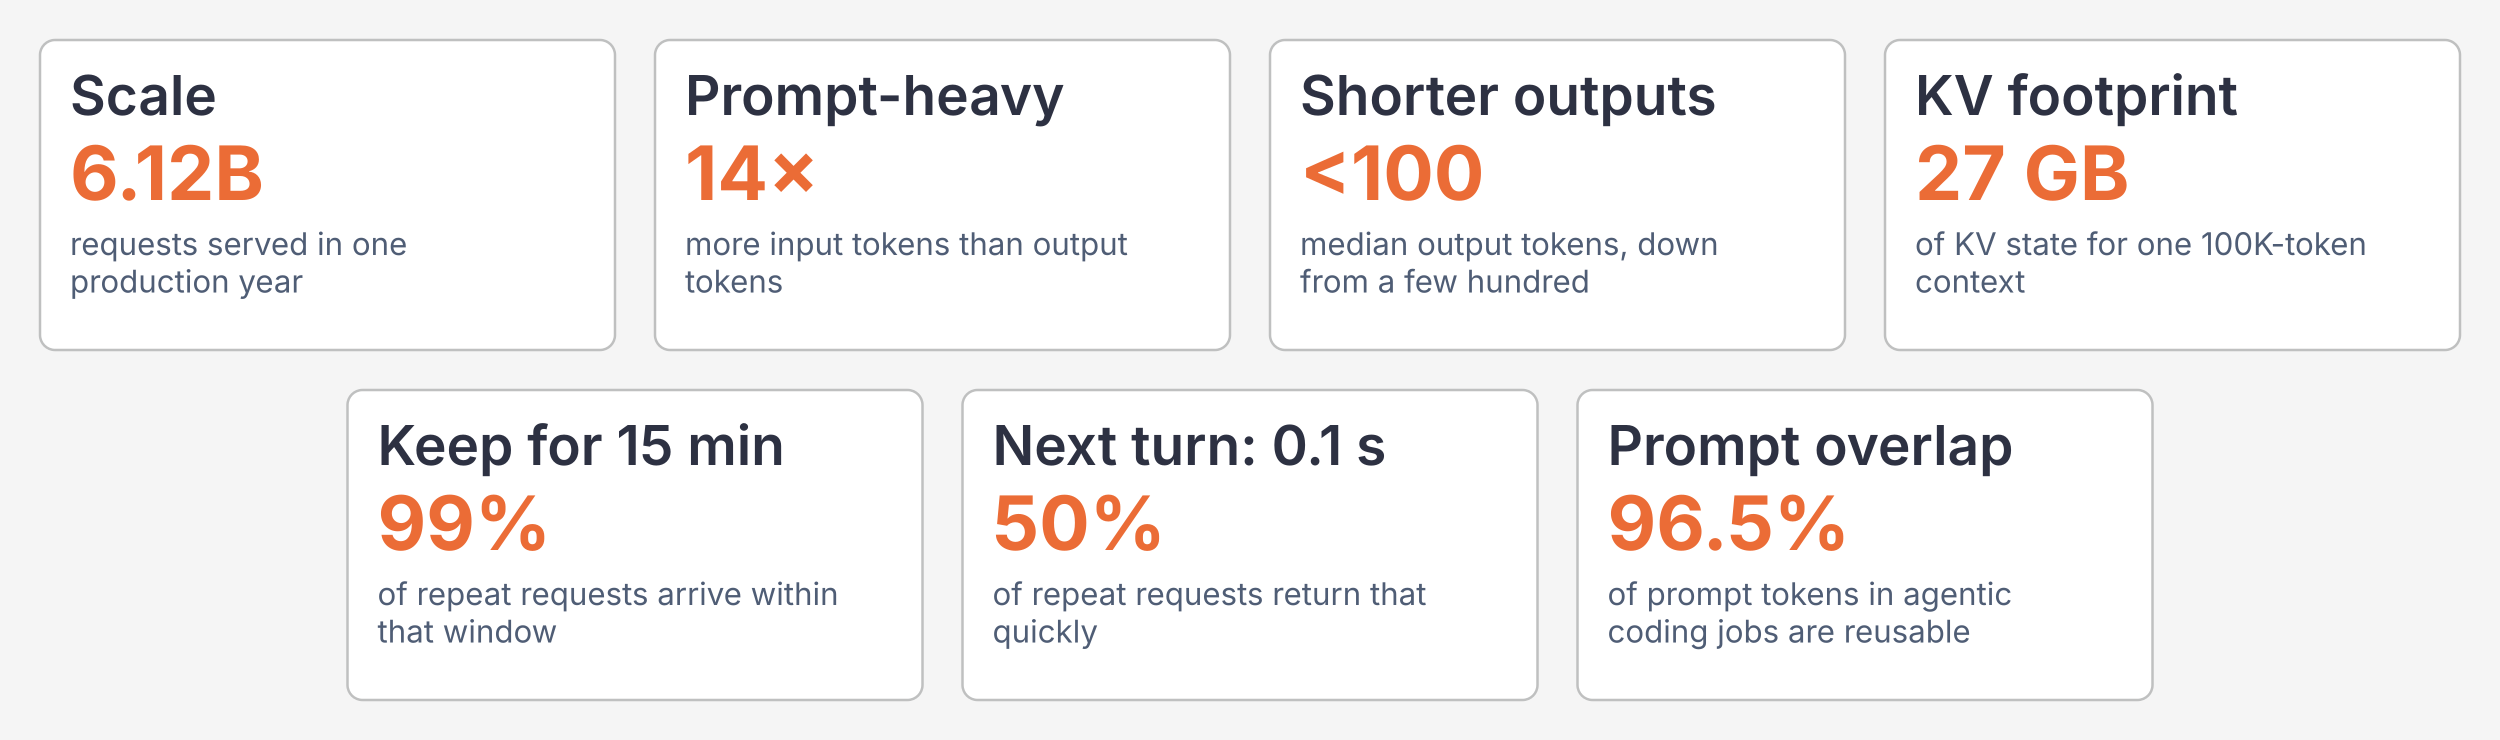
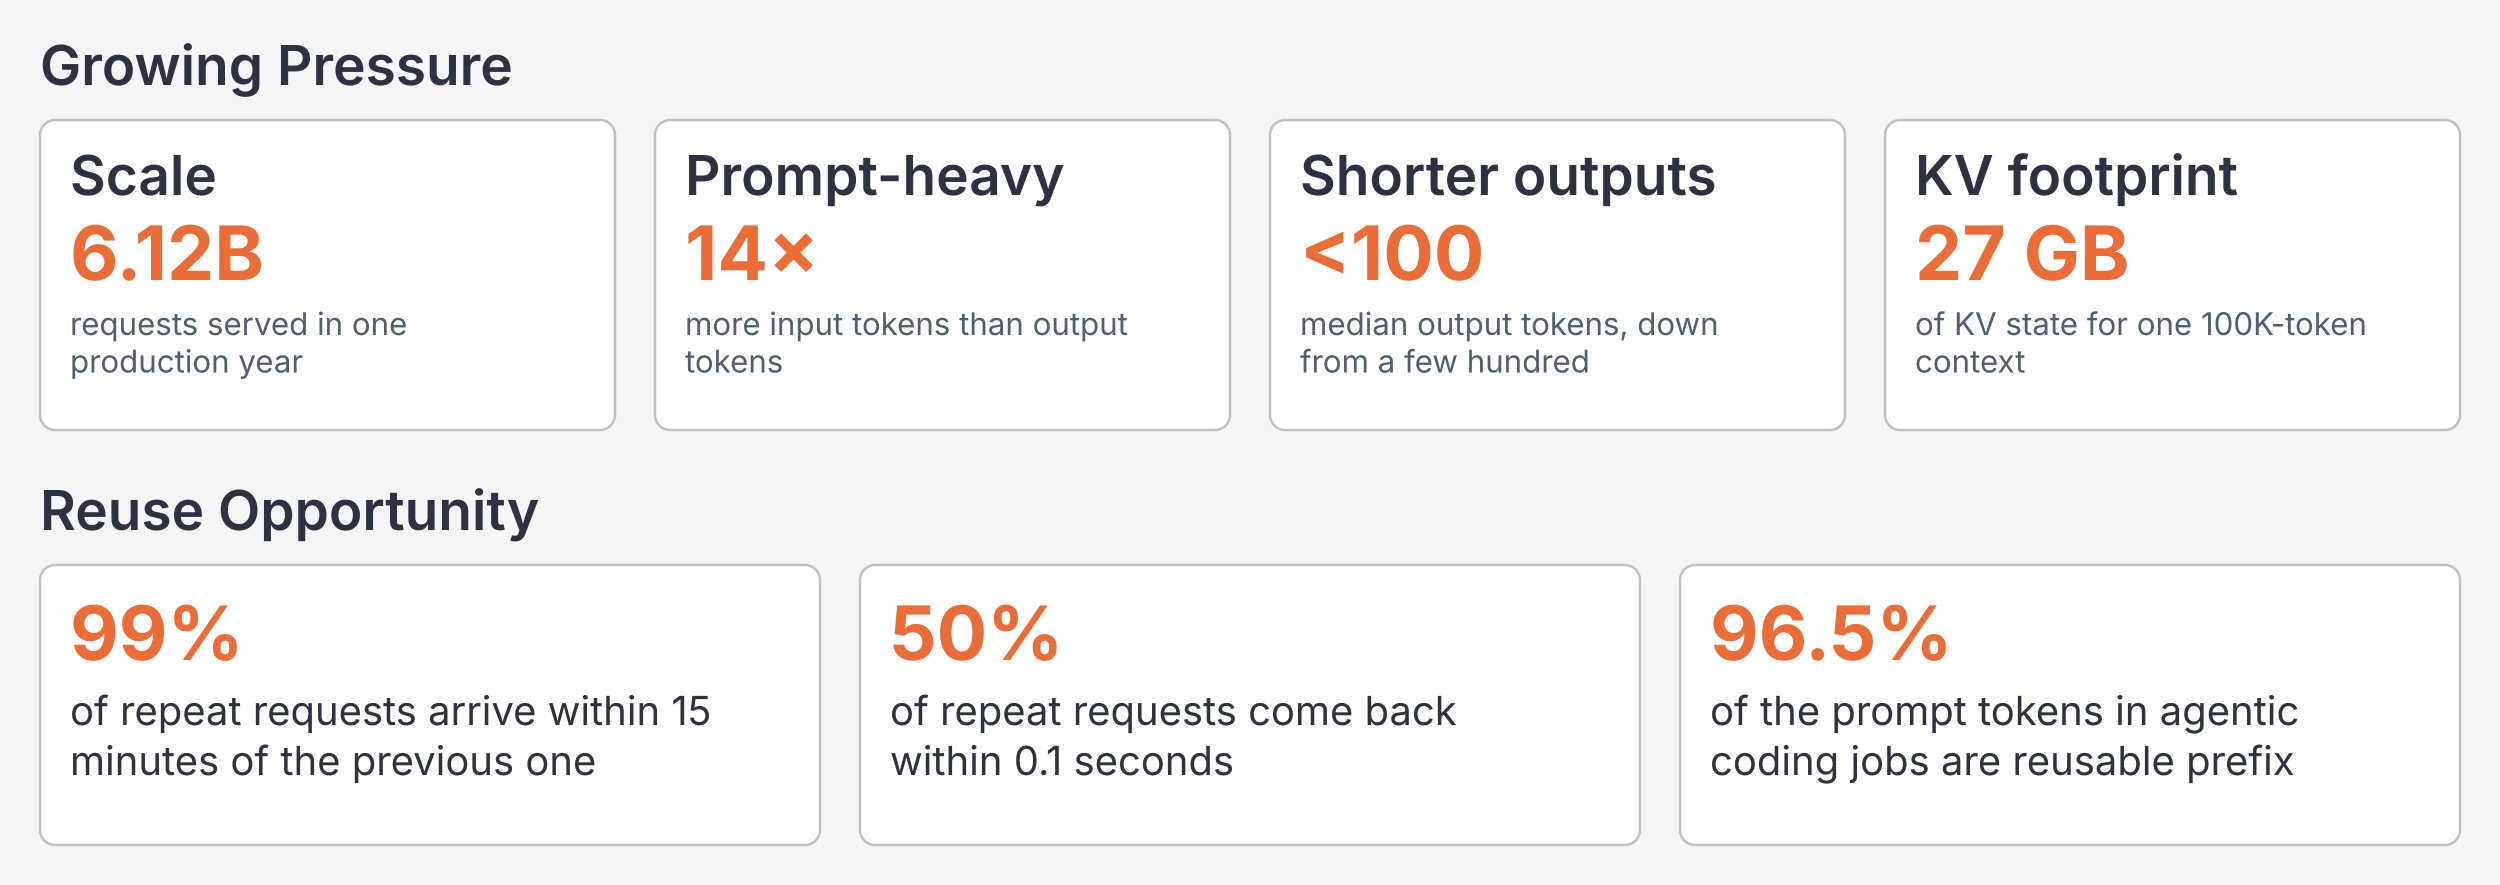
- <svg xmlns="http://www.w3.org/2000/svg" width="1000" height="296" viewBox="0 0 1000 296" font-family="'Geist','Inter',system-ui,-apple-system,'Segoe UI',sans-serif">
-   <rect width="1000" height="296" fill="#f5f5f5" />
-   <rect x="16" y="16" width="230" height="124" rx="6" fill="#ffffff" stroke="#bfc0c0" stroke-width="1" />
-   <text x="28" y="46" font-size="22" font-weight="600" fill="#2d3142">Scale</text>
-   <text x="28" y="80" font-size="30" font-weight="700" fill="#eb6c36">6.12B</text>
-   <text x="28" y="102" font-size="12.5" fill="#4f5d75">requests served in one</text>
-   <text x="28" y="117" font-size="12.5" fill="#4f5d75">production year</text>
-   <rect x="262" y="16" width="230" height="124" rx="6" fill="#ffffff" stroke="#bfc0c0" stroke-width="1" />
-   <text x="274" y="46" font-size="22" font-weight="600" fill="#2d3142">Prompt-heavy</text>
-   <text x="274" y="80" font-size="30" font-weight="700" fill="#eb6c36">14×</text>
-   <text x="274" y="102" font-size="12.5" fill="#4f5d75">more input tokens than output</text>
-   <text x="274" y="117" font-size="12.5" fill="#4f5d75">tokens</text>
-   <rect x="508" y="16" width="230" height="124" rx="6" fill="#ffffff" stroke="#bfc0c0" stroke-width="1" />
-   <text x="520" y="46" font-size="22" font-weight="600" fill="#2d3142">Shorter outputs</text>
-   <text x="520" y="80" font-size="30" font-weight="700" fill="#eb6c36">&lt;100</text>
-   <text x="520" y="102" font-size="12.5" fill="#4f5d75">median output tokens, down</text>
-   <text x="520" y="117" font-size="12.5" fill="#4f5d75">from a few hundred</text>
-   <rect x="754" y="16" width="230" height="124" rx="6" fill="#ffffff" stroke="#bfc0c0" stroke-width="1" />
-   <text x="766" y="46" font-size="22" font-weight="600" fill="#2d3142">KV footprint</text>
-   <text x="766" y="80" font-size="30" font-weight="700" fill="#eb6c36">27 GB</text>
-   <text x="766" y="102" font-size="12.5" fill="#4f5d75">of KV state for one 100K-token</text>
-   <text x="766" y="117" font-size="12.5" fill="#4f5d75">context</text>
-   <rect x="139" y="156" width="230" height="124" rx="6" fill="#ffffff" stroke="#bfc0c0" stroke-width="1" />
-   <text x="151" y="186" font-size="22" font-weight="600" fill="#2d3142">Keep for 15 min</text>
-   <text x="151" y="220" font-size="30" font-weight="700" fill="#eb6c36">99%</text>
-   <text x="151" y="242" font-size="12.5" fill="#4f5d75">of repeat requests arrive within</text>
-   <text x="151" y="257" font-size="12.5" fill="#4f5d75">that window</text>
-   <rect x="385" y="156" width="230" height="124" rx="6" fill="#ffffff" stroke="#bfc0c0" stroke-width="1" />
-   <text x="397" y="186" font-size="22" font-weight="600" fill="#2d3142">Next turn: 0.1 s</text>
-   <text x="397" y="220" font-size="30" font-weight="700" fill="#eb6c36">50%</text>
-   <text x="397" y="242" font-size="12.5" fill="#4f5d75">of repeat requests return that</text>
-   <text x="397" y="257" font-size="12.5" fill="#4f5d75">quickly</text>
-   <rect x="631" y="156" width="230" height="124" rx="6" fill="#ffffff" stroke="#bfc0c0" stroke-width="1" />
-   <text x="643" y="186" font-size="22" font-weight="600" fill="#2d3142">Prompt overlap</text>
-   <text x="643" y="220" font-size="30" font-weight="700" fill="#eb6c36">96.5%</text>
-   <text x="643" y="242" font-size="12.5" fill="#4f5d75">of prompt tokens in agentic</text>
-   <text x="643" y="257" font-size="12.5" fill="#4f5d75">coding jobs are reusable</text>
+ <svg xmlns="http://www.w3.org/2000/svg" width="1000" height="354" viewBox="0 0 1000 354" font-family="'Geist','Inter',system-ui,-apple-system,'Segoe UI',sans-serif">
+   <rect width="1000" height="354" fill="#f5f5f5" />
+   <text x="16" y="34" font-size="22" font-weight="600" fill="#2d3142">Growing Pressure</text>
+   <rect x="16" y="48" width="230" height="124" rx="6" fill="#ffffff" stroke="#bfc0c0" stroke-width="1" />
+   <text x="28" y="78" font-size="22" font-weight="600" fill="#2d3142">Scale</text>
+   <text x="28" y="112" font-size="30" font-weight="700" fill="#eb6c36">6.12B</text>
+   <text x="28" y="134" font-size="12.5" fill="#4f5d75">requests served in one</text>
+   <text x="28" y="149" font-size="12.5" fill="#4f5d75">production year</text>
+   <rect x="262" y="48" width="230" height="124" rx="6" fill="#ffffff" stroke="#bfc0c0" stroke-width="1" />
+   <text x="274" y="78" font-size="22" font-weight="600" fill="#2d3142">Prompt-heavy</text>
+   <text x="274" y="112" font-size="30" font-weight="700" fill="#eb6c36">14×</text>
+   <text x="274" y="134" font-size="12.5" fill="#4f5d75">more input tokens than output</text>
+   <text x="274" y="149" font-size="12.5" fill="#4f5d75">tokens</text>
+   <rect x="508" y="48" width="230" height="124" rx="6" fill="#ffffff" stroke="#bfc0c0" stroke-width="1" />
+   <text x="520" y="78" font-size="22" font-weight="600" fill="#2d3142">Shorter outputs</text>
+   <text x="520" y="112" font-size="30" font-weight="700" fill="#eb6c36">&lt;100</text>
+   <text x="520" y="134" font-size="12.5" fill="#4f5d75">median output tokens, down</text>
+   <text x="520" y="149" font-size="12.5" fill="#4f5d75">from a few hundred</text>
+   <rect x="754" y="48" width="230" height="124" rx="6" fill="#ffffff" stroke="#bfc0c0" stroke-width="1" />
+   <text x="766" y="78" font-size="22" font-weight="600" fill="#2d3142">KV footprint</text>
+   <text x="766" y="112" font-size="30" font-weight="700" fill="#eb6c36">27 GB</text>
+   <text x="766" y="134" font-size="12.5" fill="#4f5d75">of KV state for one 100K-token</text>
+   <text x="766" y="149" font-size="12.5" fill="#4f5d75">context</text>
+   <text x="16" y="212" font-size="22" font-weight="600" fill="#2d3142">Reuse Opportunity</text>
+   <rect x="16" y="226" width="312" height="112" rx="6" fill="#ffffff" stroke="#bfc0c0" stroke-width="1" />
+   <text x="28" y="264" font-size="30" font-weight="700" fill="#eb6c36">99%</text>
+   <text x="28" y="290" font-size="16" fill="#2d3142">of repeat requests arrive within 15</text>
+   <text x="28" y="310" font-size="16" fill="#2d3142">minutes of the previous one</text>
+   <rect x="344" y="226" width="312" height="112" rx="6" fill="#ffffff" stroke="#bfc0c0" stroke-width="1" />
+   <text x="356" y="264" font-size="30" font-weight="700" fill="#eb6c36">50%</text>
+   <text x="356" y="290" font-size="16" fill="#2d3142">of repeat requests come back</text>
+   <text x="356" y="310" font-size="16" fill="#2d3142">within 0.1 seconds</text>
+   <rect x="672" y="226" width="312" height="112" rx="6" fill="#ffffff" stroke="#bfc0c0" stroke-width="1" />
+   <text x="684" y="264" font-size="30" font-weight="700" fill="#eb6c36">96.5%</text>
+   <text x="684" y="290" font-size="16" fill="#2d3142">of the prompt tokens in agentic</text>
+   <text x="684" y="310" font-size="16" fill="#2d3142">coding jobs are reusable prefix</text>
</svg>
